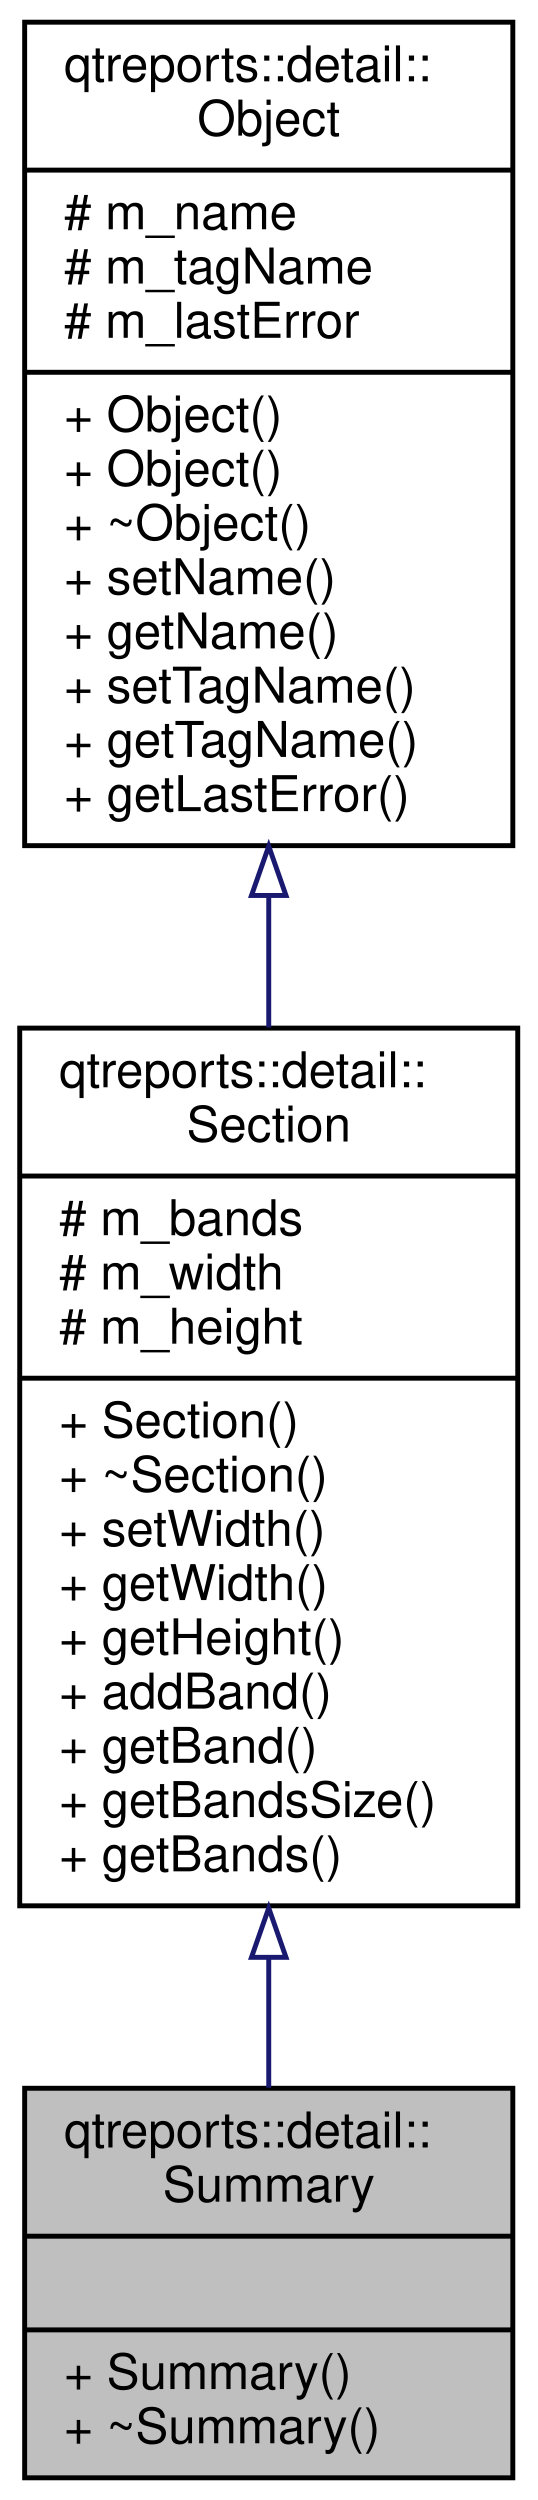
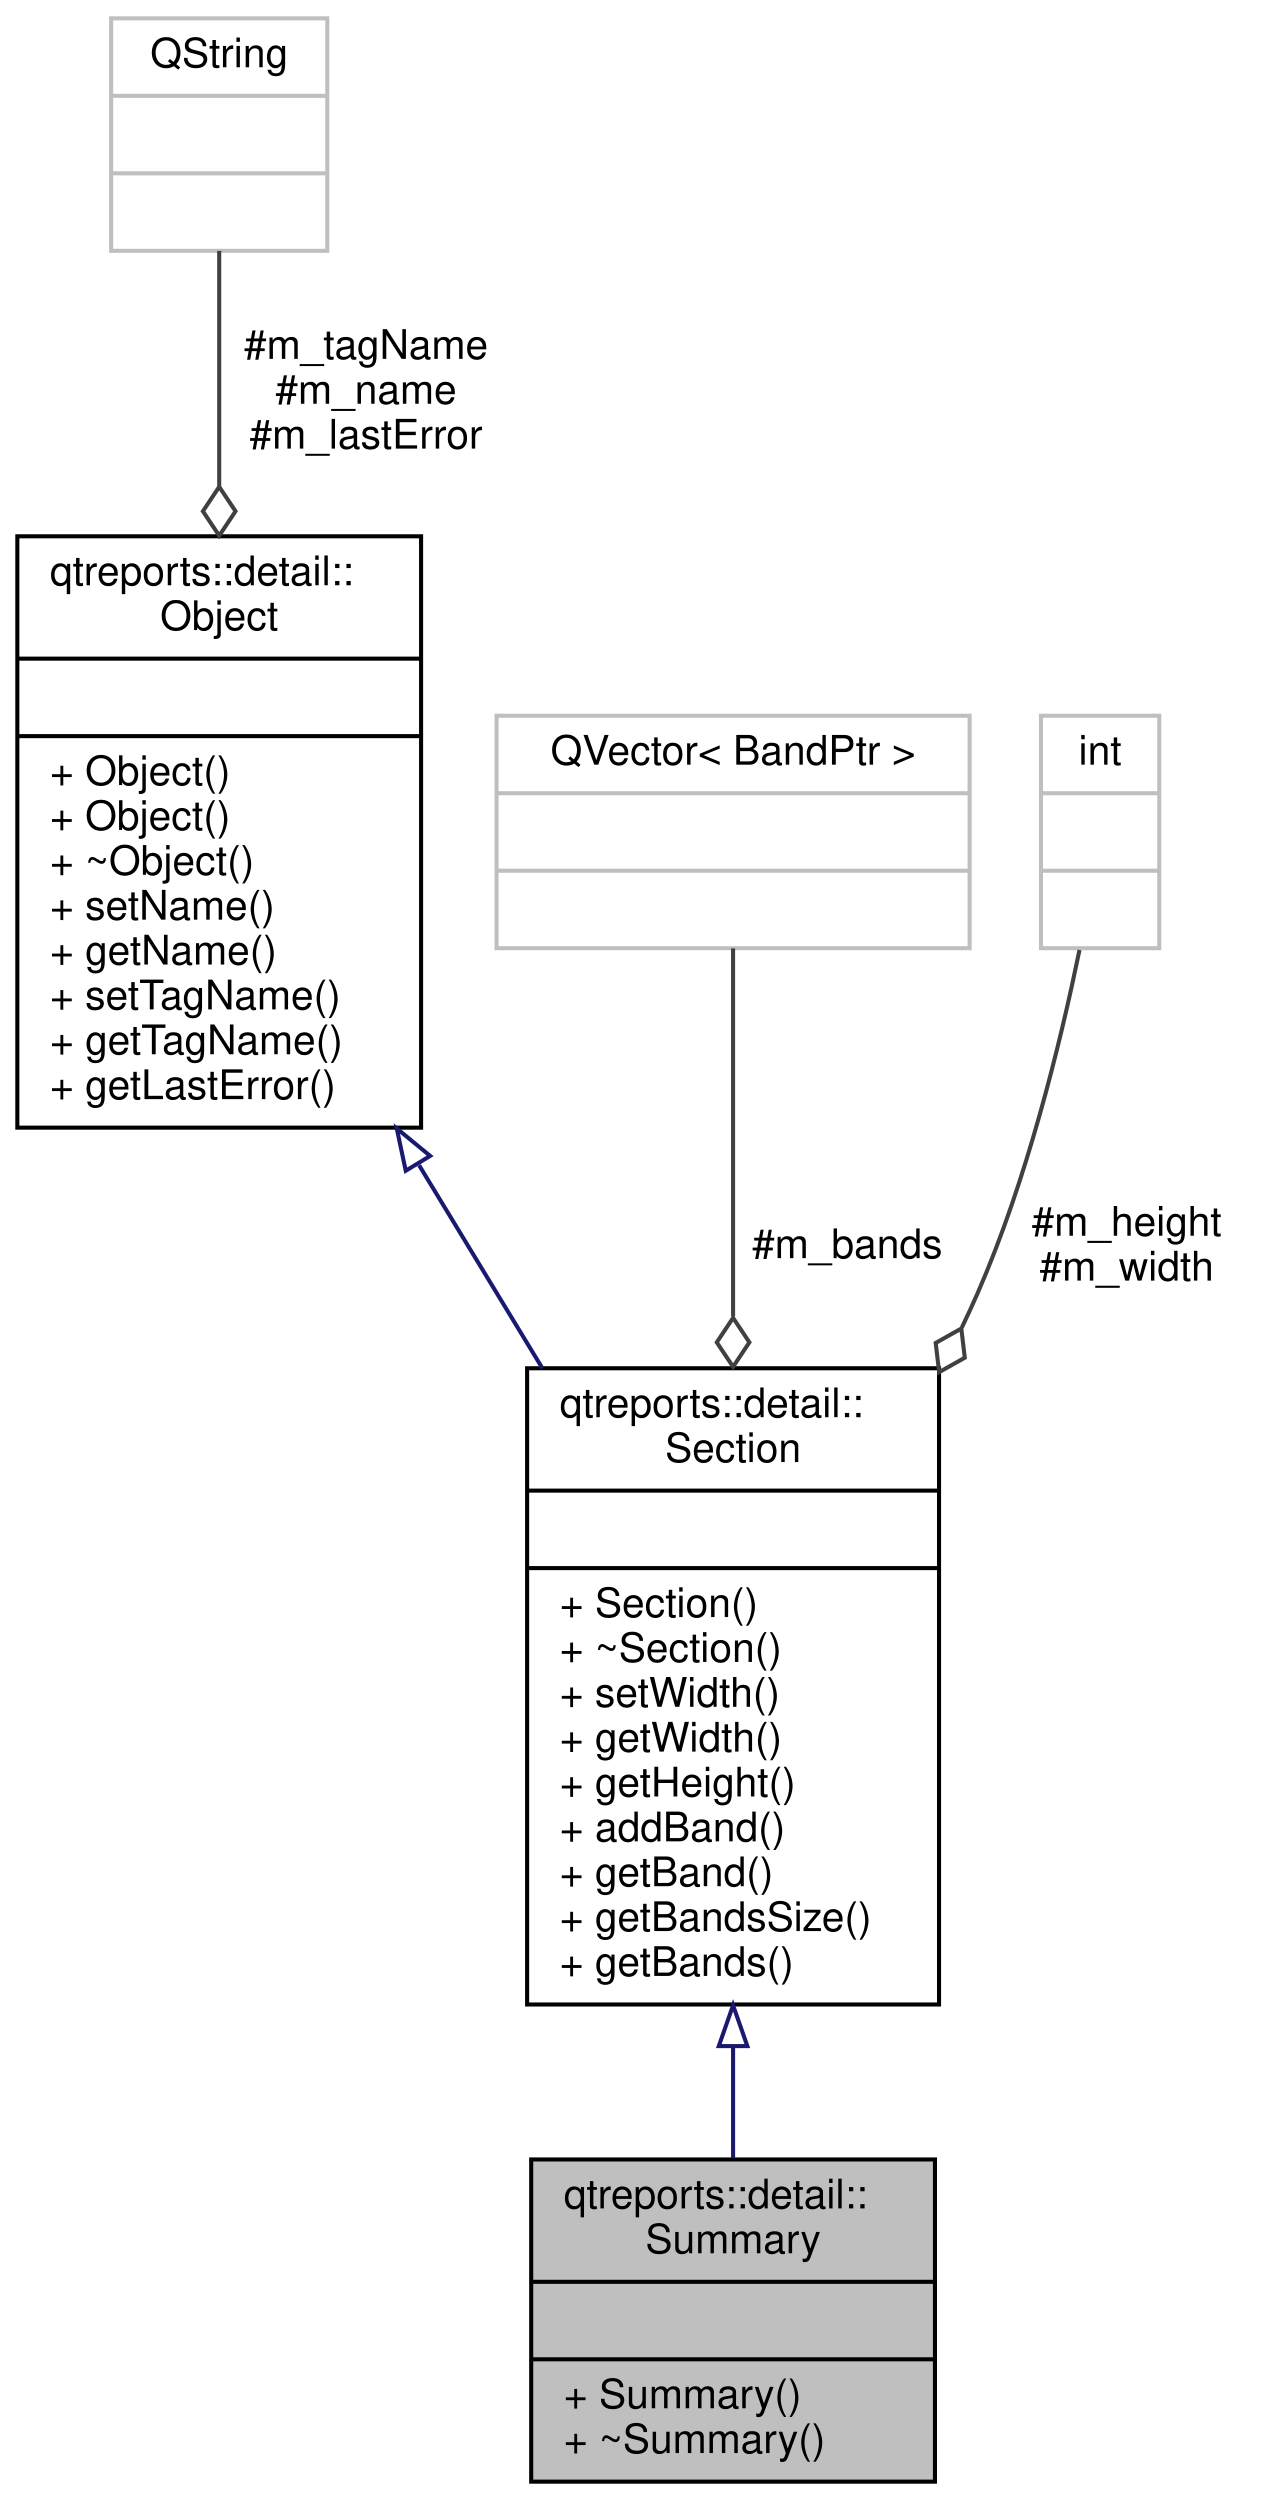
- <svg xmlns="http://www.w3.org/2000/svg" xmlns:xlink="http://www.w3.org/1999/xlink" width="109pt" height="507pt" viewBox="0.00 0.00 109.00 507.00">
-   <g id="graph0" class="graph" transform="scale(1 1) rotate(0) translate(4 503)">
+ <svg xmlns="http://www.w3.org/2000/svg" xmlns:xlink="http://www.w3.org/1999/xlink" width="309pt" height="613pt" viewBox="0.00 0.00 308.50 613.00">
+   <g id="graph0" class="graph" transform="scale(1 1) rotate(0) translate(4 609)">
    <g id="node1" class="node">
-       <polygon fill="#bfbfbf" stroke="black" points="1,-0.5 1,-79.5 100,-79.5 100,-0.5 1,-0.5" />
-       <text text-anchor="start" x="9" y="-67.5" font-family="Helvetica,sans-Serif" font-size="10.00">qtreports::detail::</text>
-       <text text-anchor="middle" x="50.5" y="-56.5" font-family="Helvetica,sans-Serif" font-size="10.00">Summary</text>
-       <polyline fill="none" stroke="black" points="1,-49.5 100,-49.5 " />
-       <text text-anchor="middle" x="50.5" y="-37.5" font-family="Helvetica,sans-Serif" font-size="10.00"> </text>
-       <polyline fill="none" stroke="black" points="1,-30.5 100,-30.5 " />
-       <text text-anchor="start" x="9" y="-18.5" font-family="Helvetica,sans-Serif" font-size="10.00">+ Summary()</text>
-       <text text-anchor="start" x="9" y="-7.5" font-family="Helvetica,sans-Serif" font-size="10.00">+ ~Summary()</text>
+       <polygon fill="#bfbfbf" stroke="black" points="126,-0.5 126,-79.5 225,-79.5 225,-0.5 126,-0.5" />
+       <text text-anchor="start" x="134" y="-67.5" font-family="Helvetica,sans-Serif" font-size="10.00">qtreports::detail::</text>
+       <text text-anchor="middle" x="175.5" y="-56.5" font-family="Helvetica,sans-Serif" font-size="10.00">Summary</text>
+       <polyline fill="none" stroke="black" points="126,-49.5 225,-49.5 " />
+       <text text-anchor="middle" x="175.5" y="-37.5" font-family="Helvetica,sans-Serif" font-size="10.00"> </text>
+       <polyline fill="none" stroke="black" points="126,-30.5 225,-30.5 " />
+       <text text-anchor="start" x="134" y="-18.5" font-family="Helvetica,sans-Serif" font-size="10.00">+ Summary()</text>
+       <text text-anchor="start" x="134" y="-7.5" font-family="Helvetica,sans-Serif" font-size="10.00">+ ~Summary()</text>
    </g>
    <g id="node2" class="node">
      <g id="a_node2">
        <a xlink:href="classqtreports_1_1detail_1_1_section.html" target="_top" xlink:title="Базовый класс для тэгов &lt;title&gt;, &lt;detail&gt;,. ">
-           <polygon fill="none" stroke="black" points="0,-116.5 0,-294.5 101,-294.5 101,-116.5 0,-116.5" />
-           <text text-anchor="start" x="8" y="-282.5" font-family="Helvetica,sans-Serif" font-size="10.00">qtreports::detail::</text>
-           <text text-anchor="middle" x="50.5" y="-271.5" font-family="Helvetica,sans-Serif" font-size="10.00">Section</text>
-           <polyline fill="none" stroke="black" points="0,-264.5 101,-264.5 " />
-           <text text-anchor="start" x="8" y="-252.5" font-family="Helvetica,sans-Serif" font-size="10.00"># m_bands</text>
-           <text text-anchor="start" x="8" y="-241.5" font-family="Helvetica,sans-Serif" font-size="10.00"># m_width</text>
-           <text text-anchor="start" x="8" y="-230.5" font-family="Helvetica,sans-Serif" font-size="10.00"># m_height</text>
-           <polyline fill="none" stroke="black" points="0,-223.5 101,-223.5 " />
-           <text text-anchor="start" x="8" y="-211.5" font-family="Helvetica,sans-Serif" font-size="10.00">+ Section()</text>
-           <text text-anchor="start" x="8" y="-200.5" font-family="Helvetica,sans-Serif" font-size="10.00">+ ~Section()</text>
-           <text text-anchor="start" x="8" y="-189.5" font-family="Helvetica,sans-Serif" font-size="10.00">+ setWidth()</text>
-           <text text-anchor="start" x="8" y="-178.5" font-family="Helvetica,sans-Serif" font-size="10.00">+ getWidth()</text>
-           <text text-anchor="start" x="8" y="-167.5" font-family="Helvetica,sans-Serif" font-size="10.00">+ getHeight()</text>
-           <text text-anchor="start" x="8" y="-156.5" font-family="Helvetica,sans-Serif" font-size="10.00">+ addBand()</text>
-           <text text-anchor="start" x="8" y="-145.5" font-family="Helvetica,sans-Serif" font-size="10.00">+ getBand()</text>
-           <text text-anchor="start" x="8" y="-134.5" font-family="Helvetica,sans-Serif" font-size="10.00">+ getBandsSize()</text>
-           <text text-anchor="start" x="8" y="-123.5" font-family="Helvetica,sans-Serif" font-size="10.00">+ getBands()</text>
+           <polygon fill="none" stroke="black" points="125,-117.5 125,-273.5 226,-273.5 226,-117.5 125,-117.5" />
+           <text text-anchor="start" x="133" y="-261.5" font-family="Helvetica,sans-Serif" font-size="10.00">qtreports::detail::</text>
+           <text text-anchor="middle" x="175.5" y="-250.5" font-family="Helvetica,sans-Serif" font-size="10.00">Section</text>
+           <polyline fill="none" stroke="black" points="125,-243.5 226,-243.5 " />
+           <text text-anchor="middle" x="175.5" y="-231.5" font-family="Helvetica,sans-Serif" font-size="10.00"> </text>
+           <polyline fill="none" stroke="black" points="125,-224.5 226,-224.5 " />
+           <text text-anchor="start" x="133" y="-212.5" font-family="Helvetica,sans-Serif" font-size="10.00">+ Section()</text>
+           <text text-anchor="start" x="133" y="-201.5" font-family="Helvetica,sans-Serif" font-size="10.00">+ ~Section()</text>
+           <text text-anchor="start" x="133" y="-190.5" font-family="Helvetica,sans-Serif" font-size="10.00">+ setWidth()</text>
+           <text text-anchor="start" x="133" y="-179.5" font-family="Helvetica,sans-Serif" font-size="10.00">+ getWidth()</text>
+           <text text-anchor="start" x="133" y="-168.5" font-family="Helvetica,sans-Serif" font-size="10.00">+ getHeight()</text>
+           <text text-anchor="start" x="133" y="-157.5" font-family="Helvetica,sans-Serif" font-size="10.00">+ addBand()</text>
+           <text text-anchor="start" x="133" y="-146.5" font-family="Helvetica,sans-Serif" font-size="10.00">+ getBand()</text>
+           <text text-anchor="start" x="133" y="-135.5" font-family="Helvetica,sans-Serif" font-size="10.00">+ getBandsSize()</text>
+           <text text-anchor="start" x="133" y="-124.5" font-family="Helvetica,sans-Serif" font-size="10.00">+ getBands()</text>
        </a>
      </g>
    </g>
    <g id="edge1" class="edge">
-       <path fill="none" stroke="midnightblue" d="M50.5,-105.928C50.5,-96.686 50.5,-87.743 50.5,-79.602" />
-       <polygon fill="none" stroke="midnightblue" points="47,-106.051 50.5,-116.051 54,-106.051 47,-106.051" />
+       <path fill="none" stroke="midnightblue" d="M175.5,-107.282C175.5,-97.721 175.5,-88.38 175.5,-79.869" />
+       <polygon fill="none" stroke="midnightblue" points="172,-107.3 175.5,-117.3 179,-107.3 172,-107.3" />
    </g>
    <g id="node3" class="node">
      <g id="a_node3">
        <a xlink:href="classqtreports_1_1detail_1_1_object.html" target="_top" xlink:title="Базовый класс для любого тэга ">
-           <polygon fill="none" stroke="black" points="1,-331.5 1,-498.5 100,-498.5 100,-331.5 1,-331.5" />
-           <text text-anchor="start" x="9" y="-486.5" font-family="Helvetica,sans-Serif" font-size="10.00">qtreports::detail::</text>
-           <text text-anchor="middle" x="50.5" y="-475.5" font-family="Helvetica,sans-Serif" font-size="10.00">Object</text>
-           <polyline fill="none" stroke="black" points="1,-468.5 100,-468.5 " />
-           <text text-anchor="start" x="9" y="-456.5" font-family="Helvetica,sans-Serif" font-size="10.00"># m_name</text>
-           <text text-anchor="start" x="9" y="-445.5" font-family="Helvetica,sans-Serif" font-size="10.00"># m_tagName</text>
-           <text text-anchor="start" x="9" y="-434.5" font-family="Helvetica,sans-Serif" font-size="10.00"># m_lastError</text>
-           <polyline fill="none" stroke="black" points="1,-427.5 100,-427.5 " />
-           <text text-anchor="start" x="9" y="-415.5" font-family="Helvetica,sans-Serif" font-size="10.00">+ Object()</text>
-           <text text-anchor="start" x="9" y="-404.5" font-family="Helvetica,sans-Serif" font-size="10.00">+ Object()</text>
-           <text text-anchor="start" x="9" y="-393.5" font-family="Helvetica,sans-Serif" font-size="10.00">+ ~Object()</text>
-           <text text-anchor="start" x="9" y="-382.5" font-family="Helvetica,sans-Serif" font-size="10.00">+ setName()</text>
-           <text text-anchor="start" x="9" y="-371.5" font-family="Helvetica,sans-Serif" font-size="10.00">+ getName()</text>
-           <text text-anchor="start" x="9" y="-360.5" font-family="Helvetica,sans-Serif" font-size="10.00">+ setTagName()</text>
-           <text text-anchor="start" x="9" y="-349.5" font-family="Helvetica,sans-Serif" font-size="10.00">+ getTagName()</text>
-           <text text-anchor="start" x="9" y="-338.5" font-family="Helvetica,sans-Serif" font-size="10.00">+ getLastError()</text>
+           <polygon fill="none" stroke="black" points="0,-332.5 0,-477.5 99,-477.5 99,-332.5 0,-332.5" />
+           <text text-anchor="start" x="8" y="-465.5" font-family="Helvetica,sans-Serif" font-size="10.00">qtreports::detail::</text>
+           <text text-anchor="middle" x="49.5" y="-454.5" font-family="Helvetica,sans-Serif" font-size="10.00">Object</text>
+           <polyline fill="none" stroke="black" points="0,-447.5 99,-447.5 " />
+           <text text-anchor="middle" x="49.5" y="-435.5" font-family="Helvetica,sans-Serif" font-size="10.00"> </text>
+           <polyline fill="none" stroke="black" points="0,-428.5 99,-428.5 " />
+           <text text-anchor="start" x="8" y="-416.5" font-family="Helvetica,sans-Serif" font-size="10.00">+ Object()</text>
+           <text text-anchor="start" x="8" y="-405.5" font-family="Helvetica,sans-Serif" font-size="10.00">+ Object()</text>
+           <text text-anchor="start" x="8" y="-394.5" font-family="Helvetica,sans-Serif" font-size="10.00">+ ~Object()</text>
+           <text text-anchor="start" x="8" y="-383.5" font-family="Helvetica,sans-Serif" font-size="10.00">+ setName()</text>
+           <text text-anchor="start" x="8" y="-372.5" font-family="Helvetica,sans-Serif" font-size="10.00">+ getName()</text>
+           <text text-anchor="start" x="8" y="-361.5" font-family="Helvetica,sans-Serif" font-size="10.00">+ setTagName()</text>
+           <text text-anchor="start" x="8" y="-350.5" font-family="Helvetica,sans-Serif" font-size="10.00">+ getTagName()</text>
+           <text text-anchor="start" x="8" y="-339.5" font-family="Helvetica,sans-Serif" font-size="10.00">+ getLastError()</text>
        </a>
      </g>
    </g>
    <g id="edge2" class="edge">
-       <path fill="none" stroke="midnightblue" d="M50.5,-321.111C50.5,-312.297 50.5,-303.378 50.5,-294.61" />
-       <polygon fill="none" stroke="midnightblue" points="47,-321.394 50.5,-331.394 54,-321.394 47,-321.394" />
+       <path fill="none" stroke="midnightblue" d="M98.504,-323.299C108.444,-306.929 118.875,-289.752 128.735,-273.513" />
+       <polygon fill="none" stroke="midnightblue" points="95.237,-321.936 93.038,-332.3 101.22,-325.569 95.237,-321.936" />
+     </g>
+     <g id="node4" class="node">
+       <polygon fill="none" stroke="#bfbfbf" points="23,-547.5 23,-604.5 76,-604.5 76,-547.5 23,-547.5" />
+       <text text-anchor="middle" x="49.5" y="-592.5" font-family="Helvetica,sans-Serif" font-size="10.00">QString</text>
+       <polyline fill="none" stroke="#bfbfbf" points="23,-585.5 76,-585.5 " />
+       <text text-anchor="middle" x="49.5" y="-573.5" font-family="Helvetica,sans-Serif" font-size="10.00"> </text>
+       <polyline fill="none" stroke="#bfbfbf" points="23,-566.5 76,-566.5 " />
+       <text text-anchor="middle" x="49.5" y="-554.5" font-family="Helvetica,sans-Serif" font-size="10.00"> </text>
+     </g>
+     <g id="edge3" class="edge">
+       <path fill="none" stroke="#404040" d="M49.5,-547.471C49.5,-531.599 49.5,-510.708 49.5,-489.868" />
+       <polygon fill="none" stroke="#404040" points="49.5,-489.642 45.5,-483.642 49.5,-477.642 53.5,-483.642 49.5,-489.642" />
+       <text text-anchor="middle" x="85.5" y="-521" font-family="Helvetica,sans-Serif" font-size="10.00"> #m_tagName</text>
+       <text text-anchor="middle" x="85.5" y="-510" font-family="Helvetica,sans-Serif" font-size="10.00">#m_name</text>
+       <text text-anchor="middle" x="85.5" y="-499" font-family="Helvetica,sans-Serif" font-size="10.00">#m_lastError</text>
+     </g>
+     <g id="node5" class="node">
+       <polygon fill="none" stroke="#bfbfbf" points="117.5,-376.5 117.5,-433.5 233.5,-433.5 233.5,-376.5 117.5,-376.5" />
+       <text text-anchor="middle" x="175.5" y="-421.5" font-family="Helvetica,sans-Serif" font-size="10.00">QVector&lt; BandPtr &gt;</text>
+       <polyline fill="none" stroke="#bfbfbf" points="117.5,-414.5 233.5,-414.5 " />
+       <text text-anchor="middle" x="175.5" y="-402.5" font-family="Helvetica,sans-Serif" font-size="10.00"> </text>
+       <polyline fill="none" stroke="#bfbfbf" points="117.5,-395.5 233.5,-395.5 " />
+       <text text-anchor="middle" x="175.5" y="-383.5" font-family="Helvetica,sans-Serif" font-size="10.00"> </text>
+     </g>
+     <g id="edge4" class="edge">
+       <path fill="none" stroke="#404040" d="M175.5,-376.446C175.5,-353.278 175.5,-318.813 175.5,-286.228" />
+       <polygon fill="none" stroke="#404040" points="175.5,-285.859 171.5,-279.859 175.5,-273.859 179.5,-279.859 175.5,-285.859" />
+       <text text-anchor="middle" x="203.5" y="-300.5" font-family="Helvetica,sans-Serif" font-size="10.00"> #m_bands</text>
+     </g>
+     <g id="node6" class="node">
+       <polygon fill="none" stroke="#bfbfbf" points="251,-376.5 251,-433.5 280,-433.5 280,-376.5 251,-376.5" />
+       <text text-anchor="middle" x="265.5" y="-421.5" font-family="Helvetica,sans-Serif" font-size="10.00">int</text>
+       <polyline fill="none" stroke="#bfbfbf" points="251,-414.5 280,-414.5 " />
+       <text text-anchor="middle" x="265.5" y="-402.5" font-family="Helvetica,sans-Serif" font-size="10.00"> </text>
+       <polyline fill="none" stroke="#bfbfbf" points="251,-395.5 280,-395.5 " />
+       <text text-anchor="middle" x="265.5" y="-383.5" font-family="Helvetica,sans-Serif" font-size="10.00"> </text>
+     </g>
+     <g id="edge5" class="edge">
+       <path fill="none" stroke="#404040" d="M260.443,-376.066C255.688,-352.923 247.492,-319.492 235.5,-292 234.267,-289.173 232.959,-286.333 231.589,-283.491" />
+       <polygon fill="none" stroke="#404040" points="231.466,-283.249 225.182,-279.712 226.03,-272.551 232.314,-276.088 231.466,-283.249" />
+       <text text-anchor="middle" x="272" y="-306" font-family="Helvetica,sans-Serif" font-size="10.00"> #m_height</text>
+       <text text-anchor="middle" x="272" y="-295" font-family="Helvetica,sans-Serif" font-size="10.00">#m_width</text>
    </g>
  </g>
</svg>
